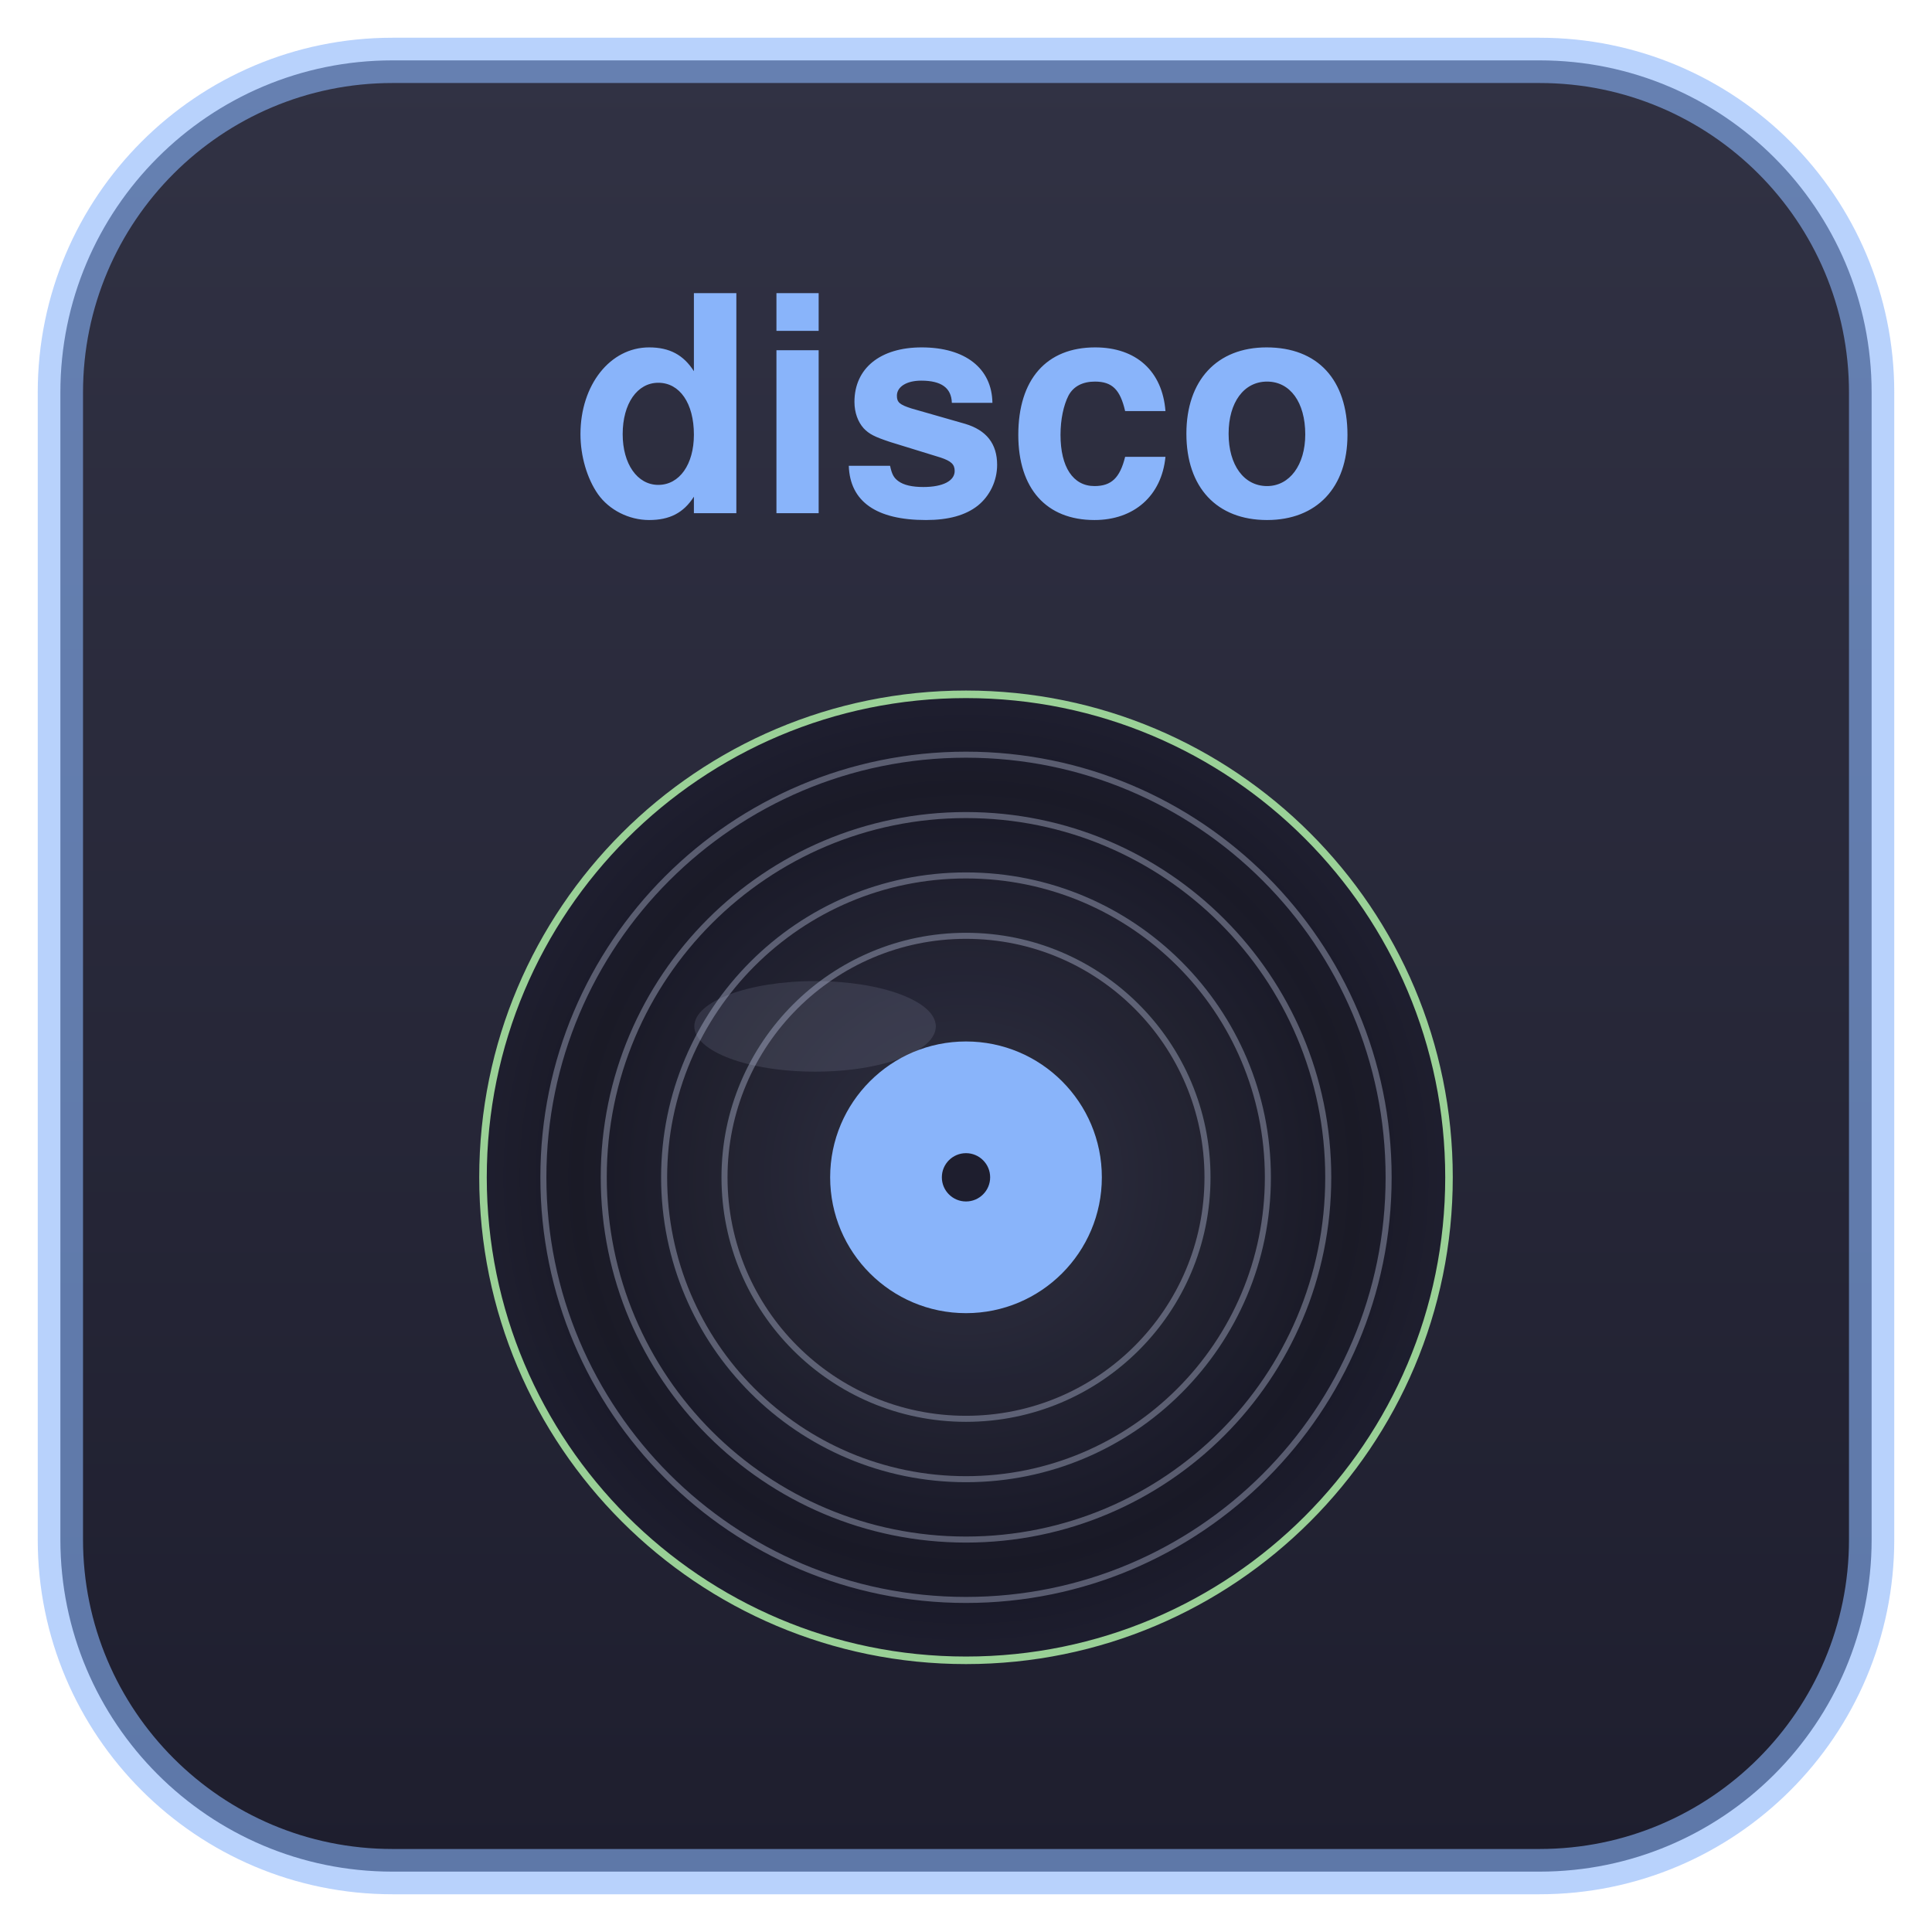
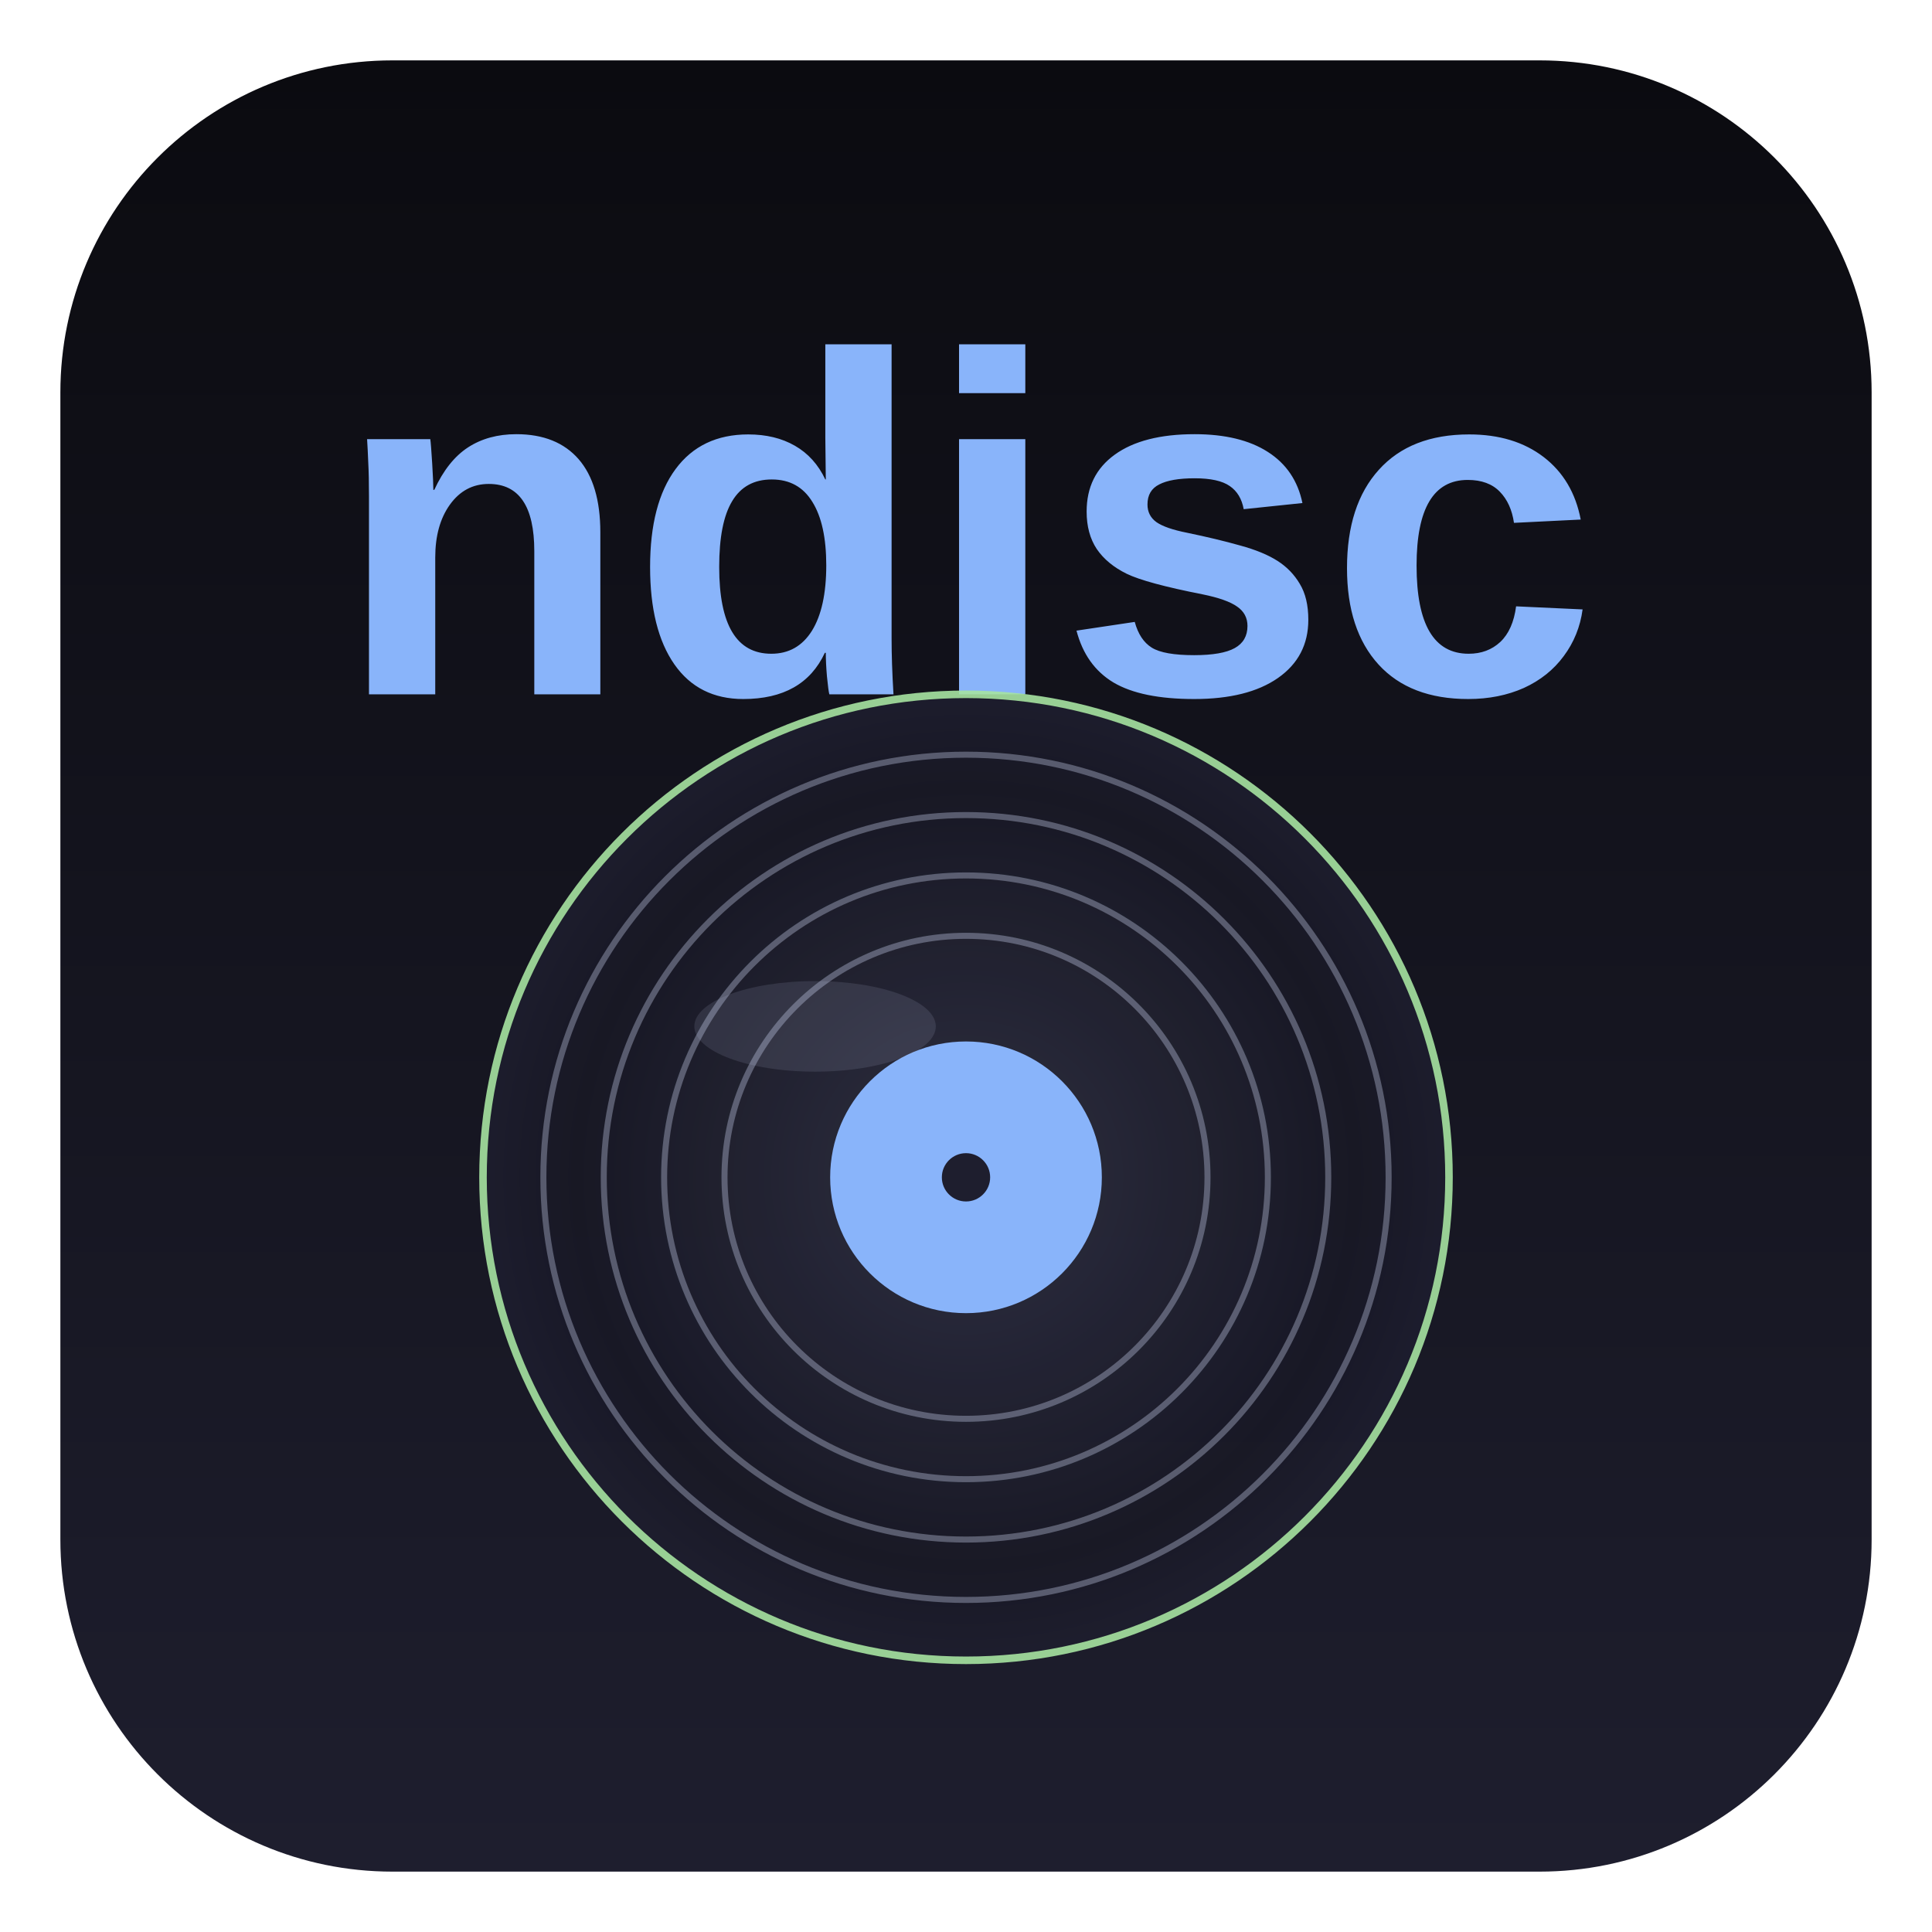
<svg xmlns="http://www.w3.org/2000/svg" width="128" height="128" viewBox="0 0 128 128">
  <defs>
    <linearGradient id="bg" x1="0" y1="0" x2="0" y2="1">
-       <stop offset="0%" stop-color="#313244" />
+       <stop offset="0%" stop-color="#0b0b10" />
      <stop offset="100%" stop-color="#1e1e2e" />
    </linearGradient>
    <radialGradient id="vinyl" cx="0.5" cy="0.5" r="0.5">
      <stop offset="0%" stop-color="#313244" />
      <stop offset="80%" stop-color="#181825" />
      <stop offset="100%" stop-color="#1e1e2e" />
    </radialGradient>
  </defs>
  <rect x="4" y="4" width="120" height="120" rx="22" ry="22" fill="url(#bg)" />
-   <rect x="4" y="4" width="120" height="120" rx="22" ry="22" fill="none" stroke="#89b4fa" stroke-width="3" opacity="0.6" />
-   <text x="64" y="34" font-family="Helvetica, Arial, sans-serif" font-size="20" font-weight="bold" fill="#89b4fa" text-anchor="middle">disco</text>
+   <text x="64" y="46" font-family="'Ubuntu Sans', Ubuntu, Arial, sans-serif" font-size="32" font-weight="bold" fill="#89b4fa" text-anchor="middle">ndisc</text>
  <circle cx="64" cy="78" r="32" fill="url(#vinyl)" stroke="#a6e3a1" stroke-width="0.5" opacity="0.9" />
  <g fill="none" stroke="#cdd6f4" stroke-width="0.4" opacity="0.35">
    <circle cx="64" cy="78" r="28" />
    <circle cx="64" cy="78" r="24" />
    <circle cx="64" cy="78" r="20" />
    <circle cx="64" cy="78" r="16" />
  </g>
  <circle cx="64" cy="78" r="9" fill="#89b4fa" />
  <circle cx="64" cy="78" r="1.6" fill="#1e1e2e" />
  <ellipse cx="54" cy="68" rx="8" ry="3" fill="#cdd6f4" opacity="0.12" />
</svg>
